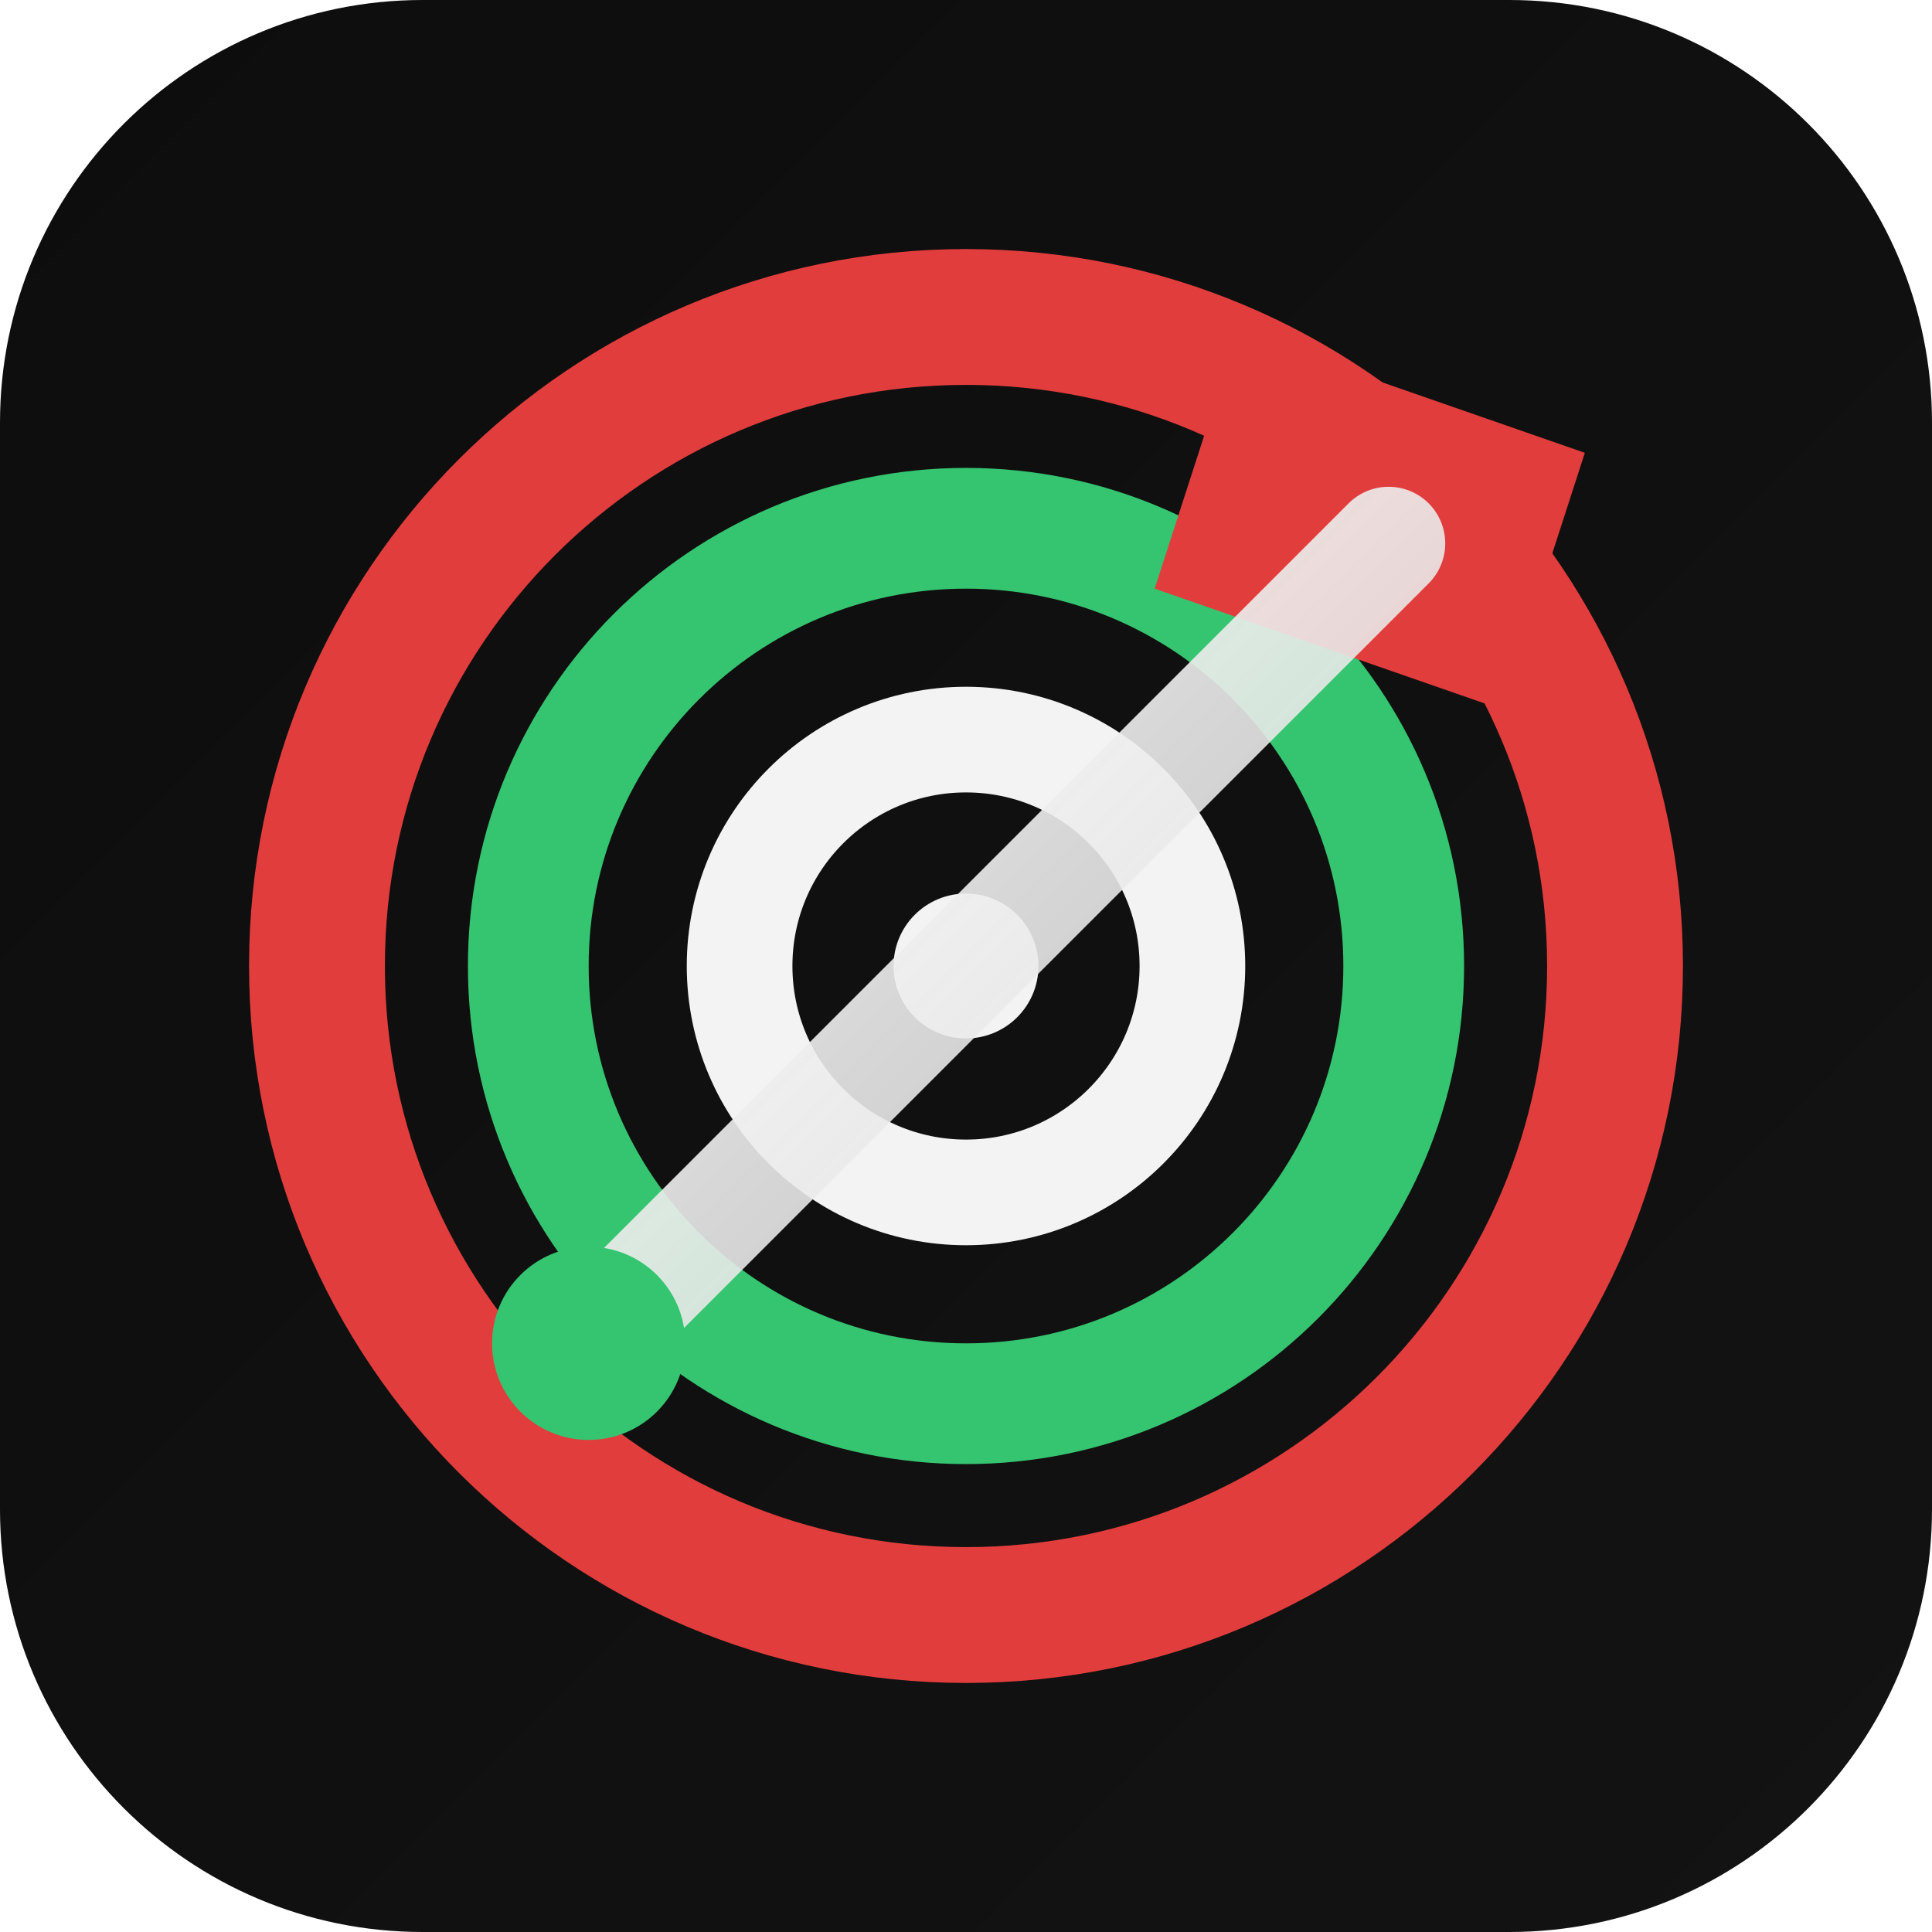
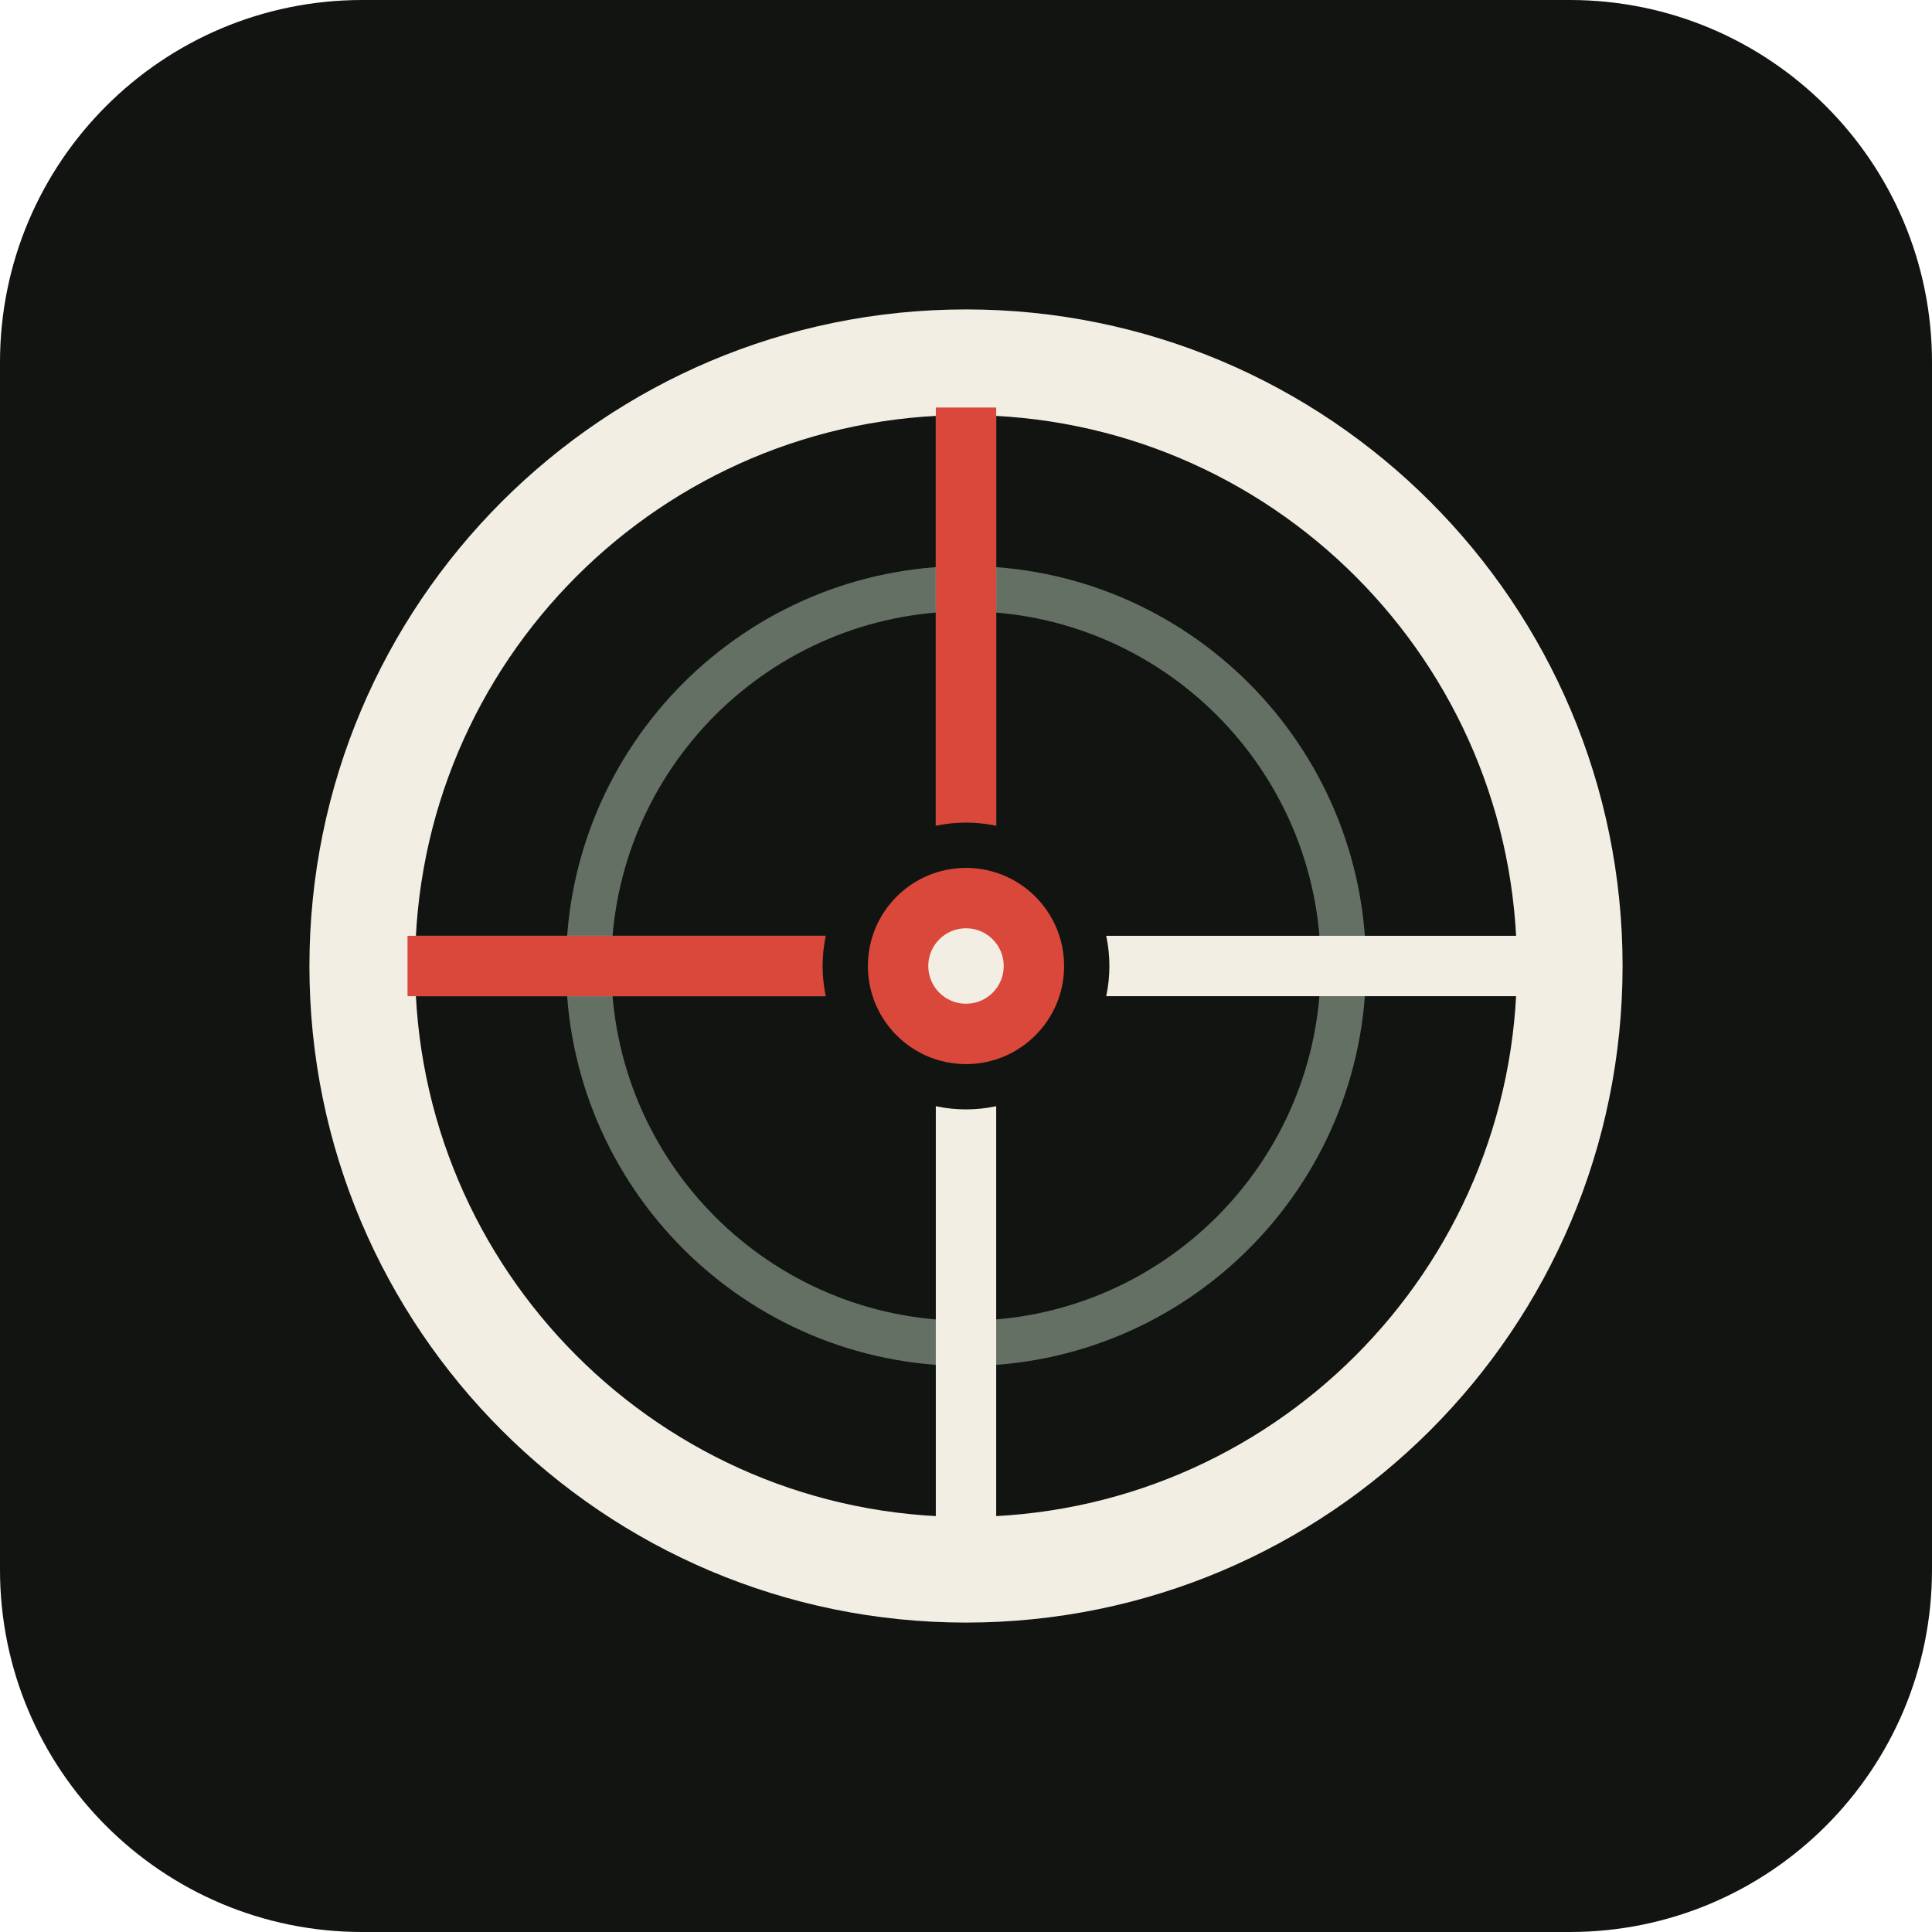
<svg xmlns="http://www.w3.org/2000/svg" viewBox="0 0 128 128">
-   <defs>
-     <linearGradient id="bg" x1="0" y1="0" x2="1" y2="1">
-       <stop offset="0" stop-color="#0d0d0d" />
-       <stop offset="1" stop-color="#131313" />
-     </linearGradient>
-     <linearGradient id="blade" x1="0" y1="0" x2="1" y2="1">
-       <stop offset="0" stop-color="#ffffff" stop-opacity="0.95" />
-       <stop offset="1" stop-color="#d8d8d8" stop-opacity="0.85" />
-     </linearGradient>
-   </defs>
-   <rect width="128" height="128" rx="28" fill="url(#bg)" />
-   <circle cx="64" cy="64" r="43" fill="none" stroke="#e23d3d" stroke-width="9" />
-   <circle cx="64" cy="64" r="29" fill="none" stroke="#35c46f" stroke-width="8" />
-   <circle cx="64" cy="64" r="15" fill="none" stroke="#f3f3f3" stroke-width="7" />
-   <circle cx="64" cy="64" r="4.8" fill="#f3f3f3" />
-   <path d="M82 22l23 8-5.5 17-23-8z" fill="#e23d3d" />
-   <path d="M39 89l53-53" stroke="url(#blade)" stroke-width="7.5" stroke-linecap="round" />
-   <circle cx="39" cy="89" r="6.4" fill="#35c46f" />
+   <rect width="128" height="128" rx="24" fill="#111411" />
+   <circle cx="64" cy="64" r="40" fill="none" stroke="#f2eee3" stroke-width="7" />
+   <circle cx="64" cy="64" r="25" fill="none" stroke="#657065" stroke-width="3" />
+   <path d="M64 27v74M27 64h74" stroke="#f2eee3" stroke-width="4" />
+   <path d="M64 27v37H27" fill="none" stroke="#d9483b" stroke-width="4" />
+   <circle cx="64" cy="64" r="8" fill="#d9483b" stroke="#111411" stroke-width="3" />
+   <circle cx="64" cy="64" r="2.5" fill="#f2eee3" />
</svg>
